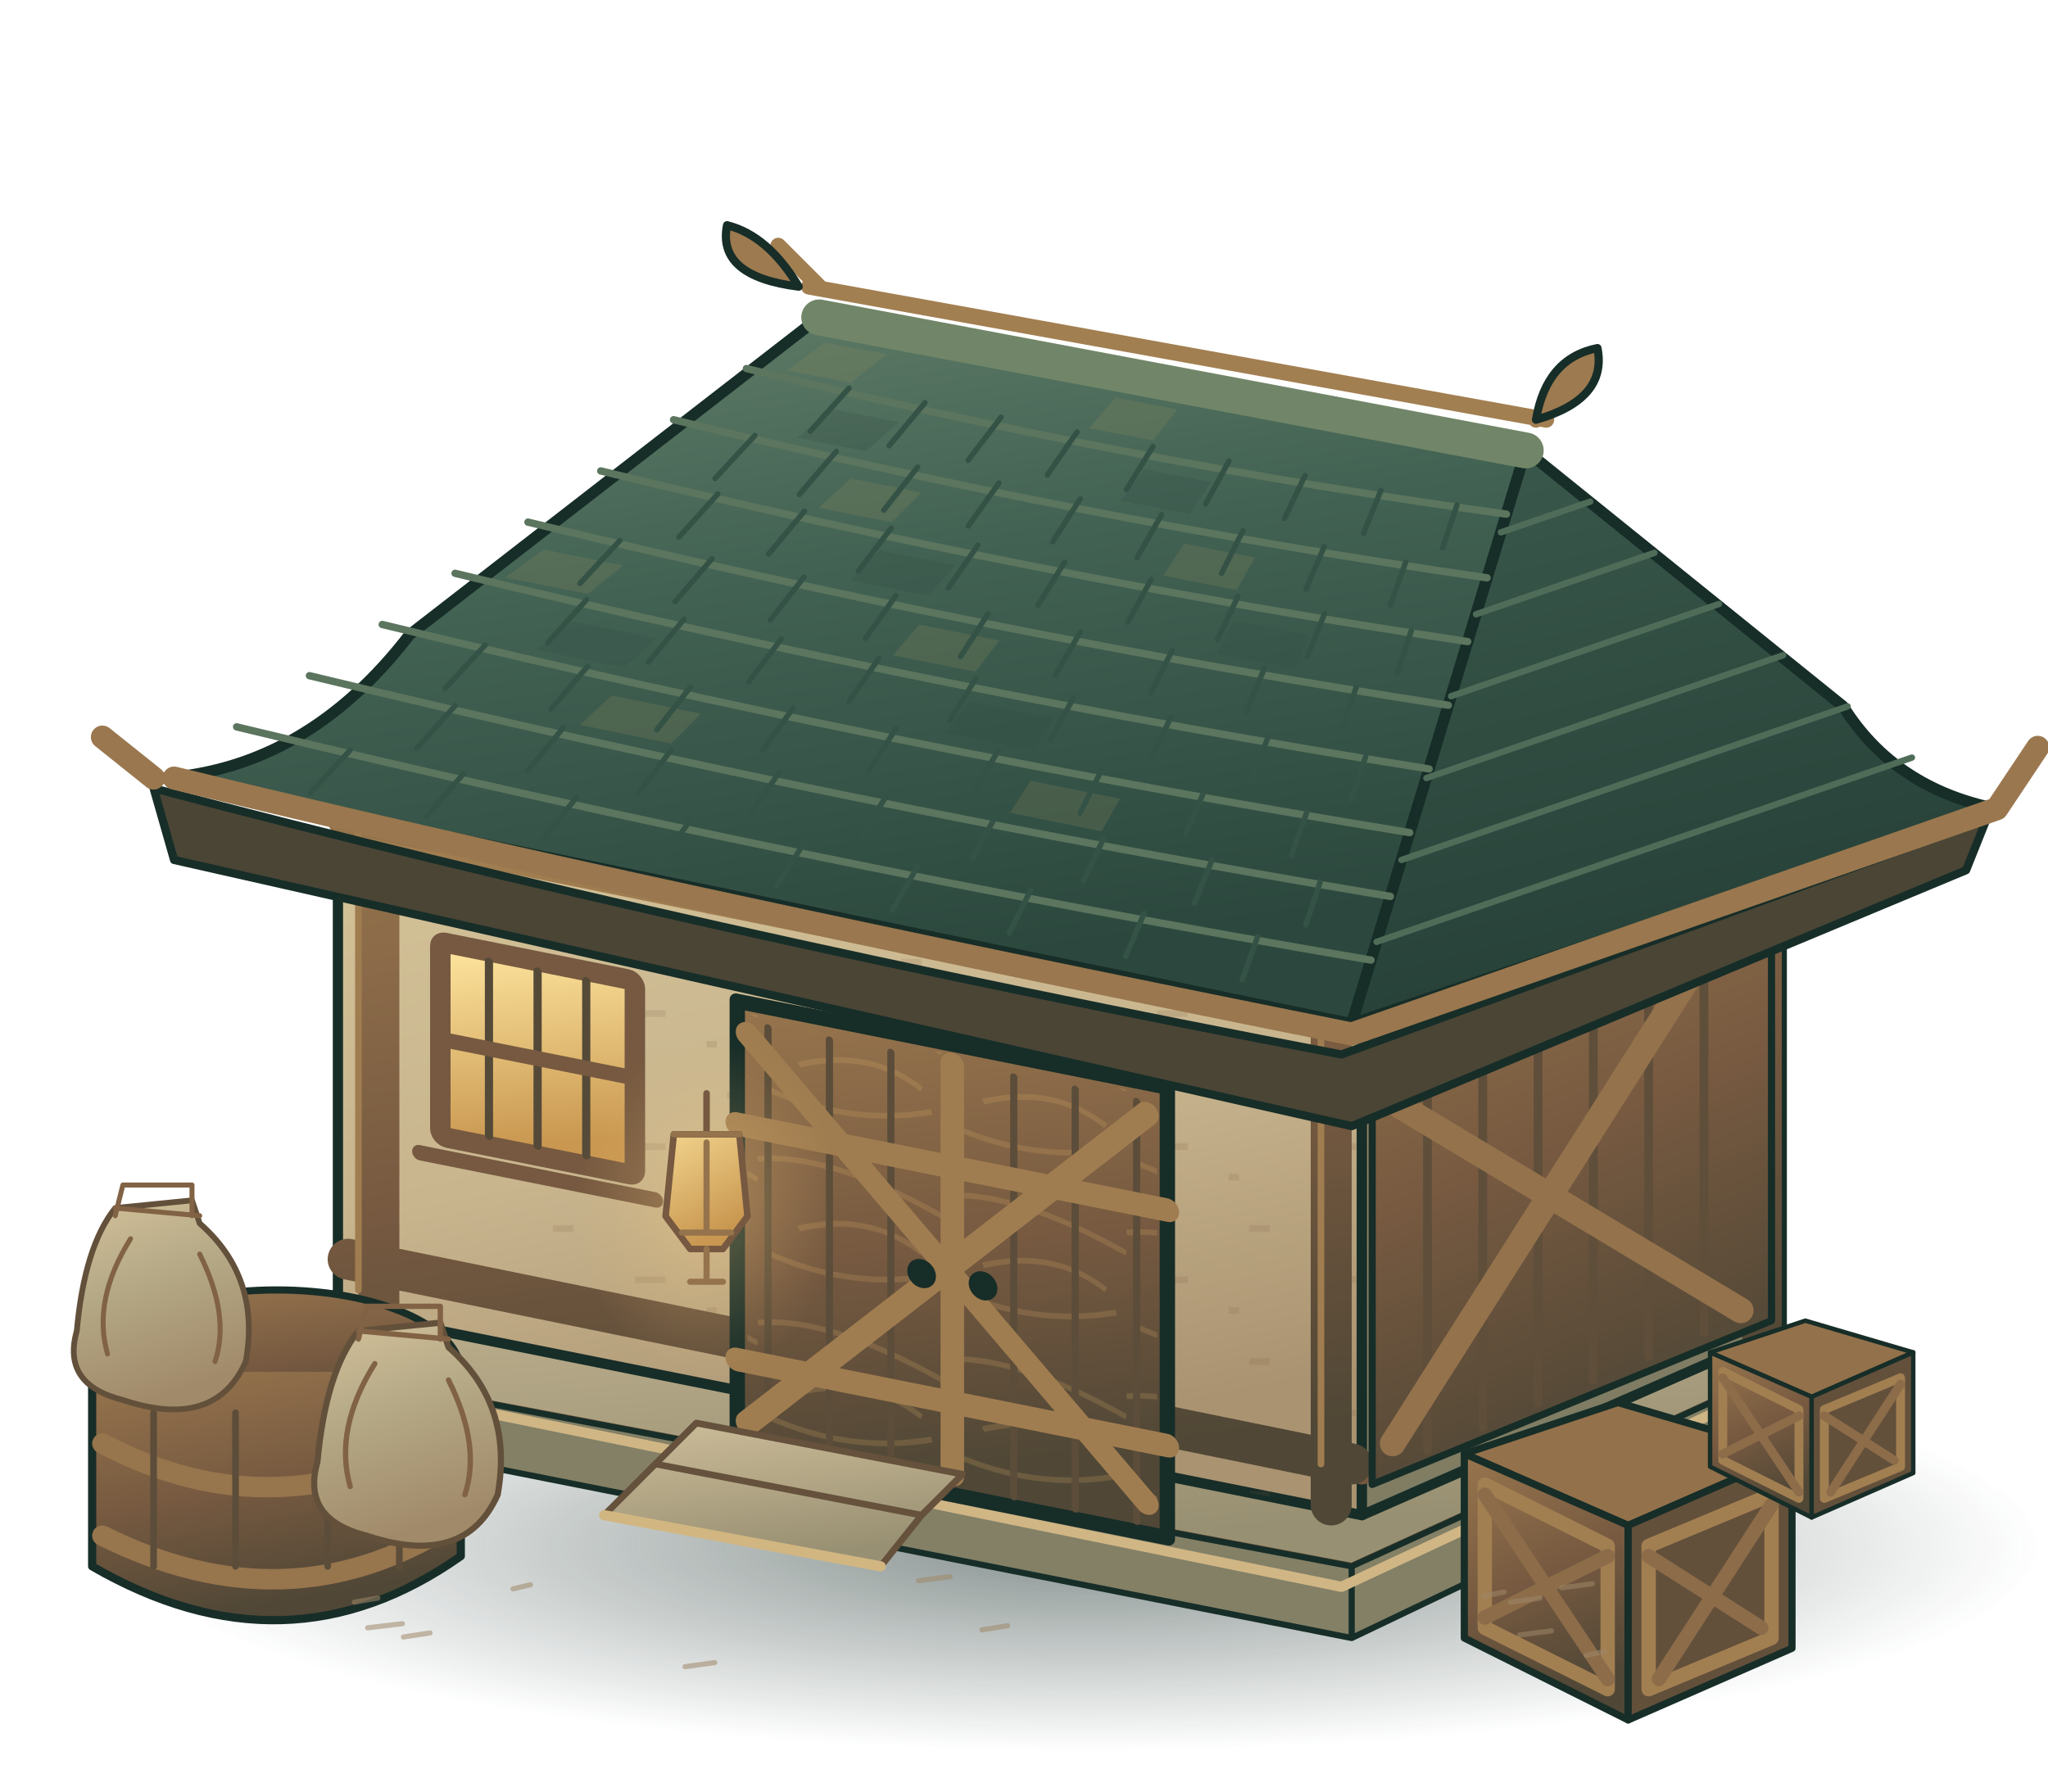
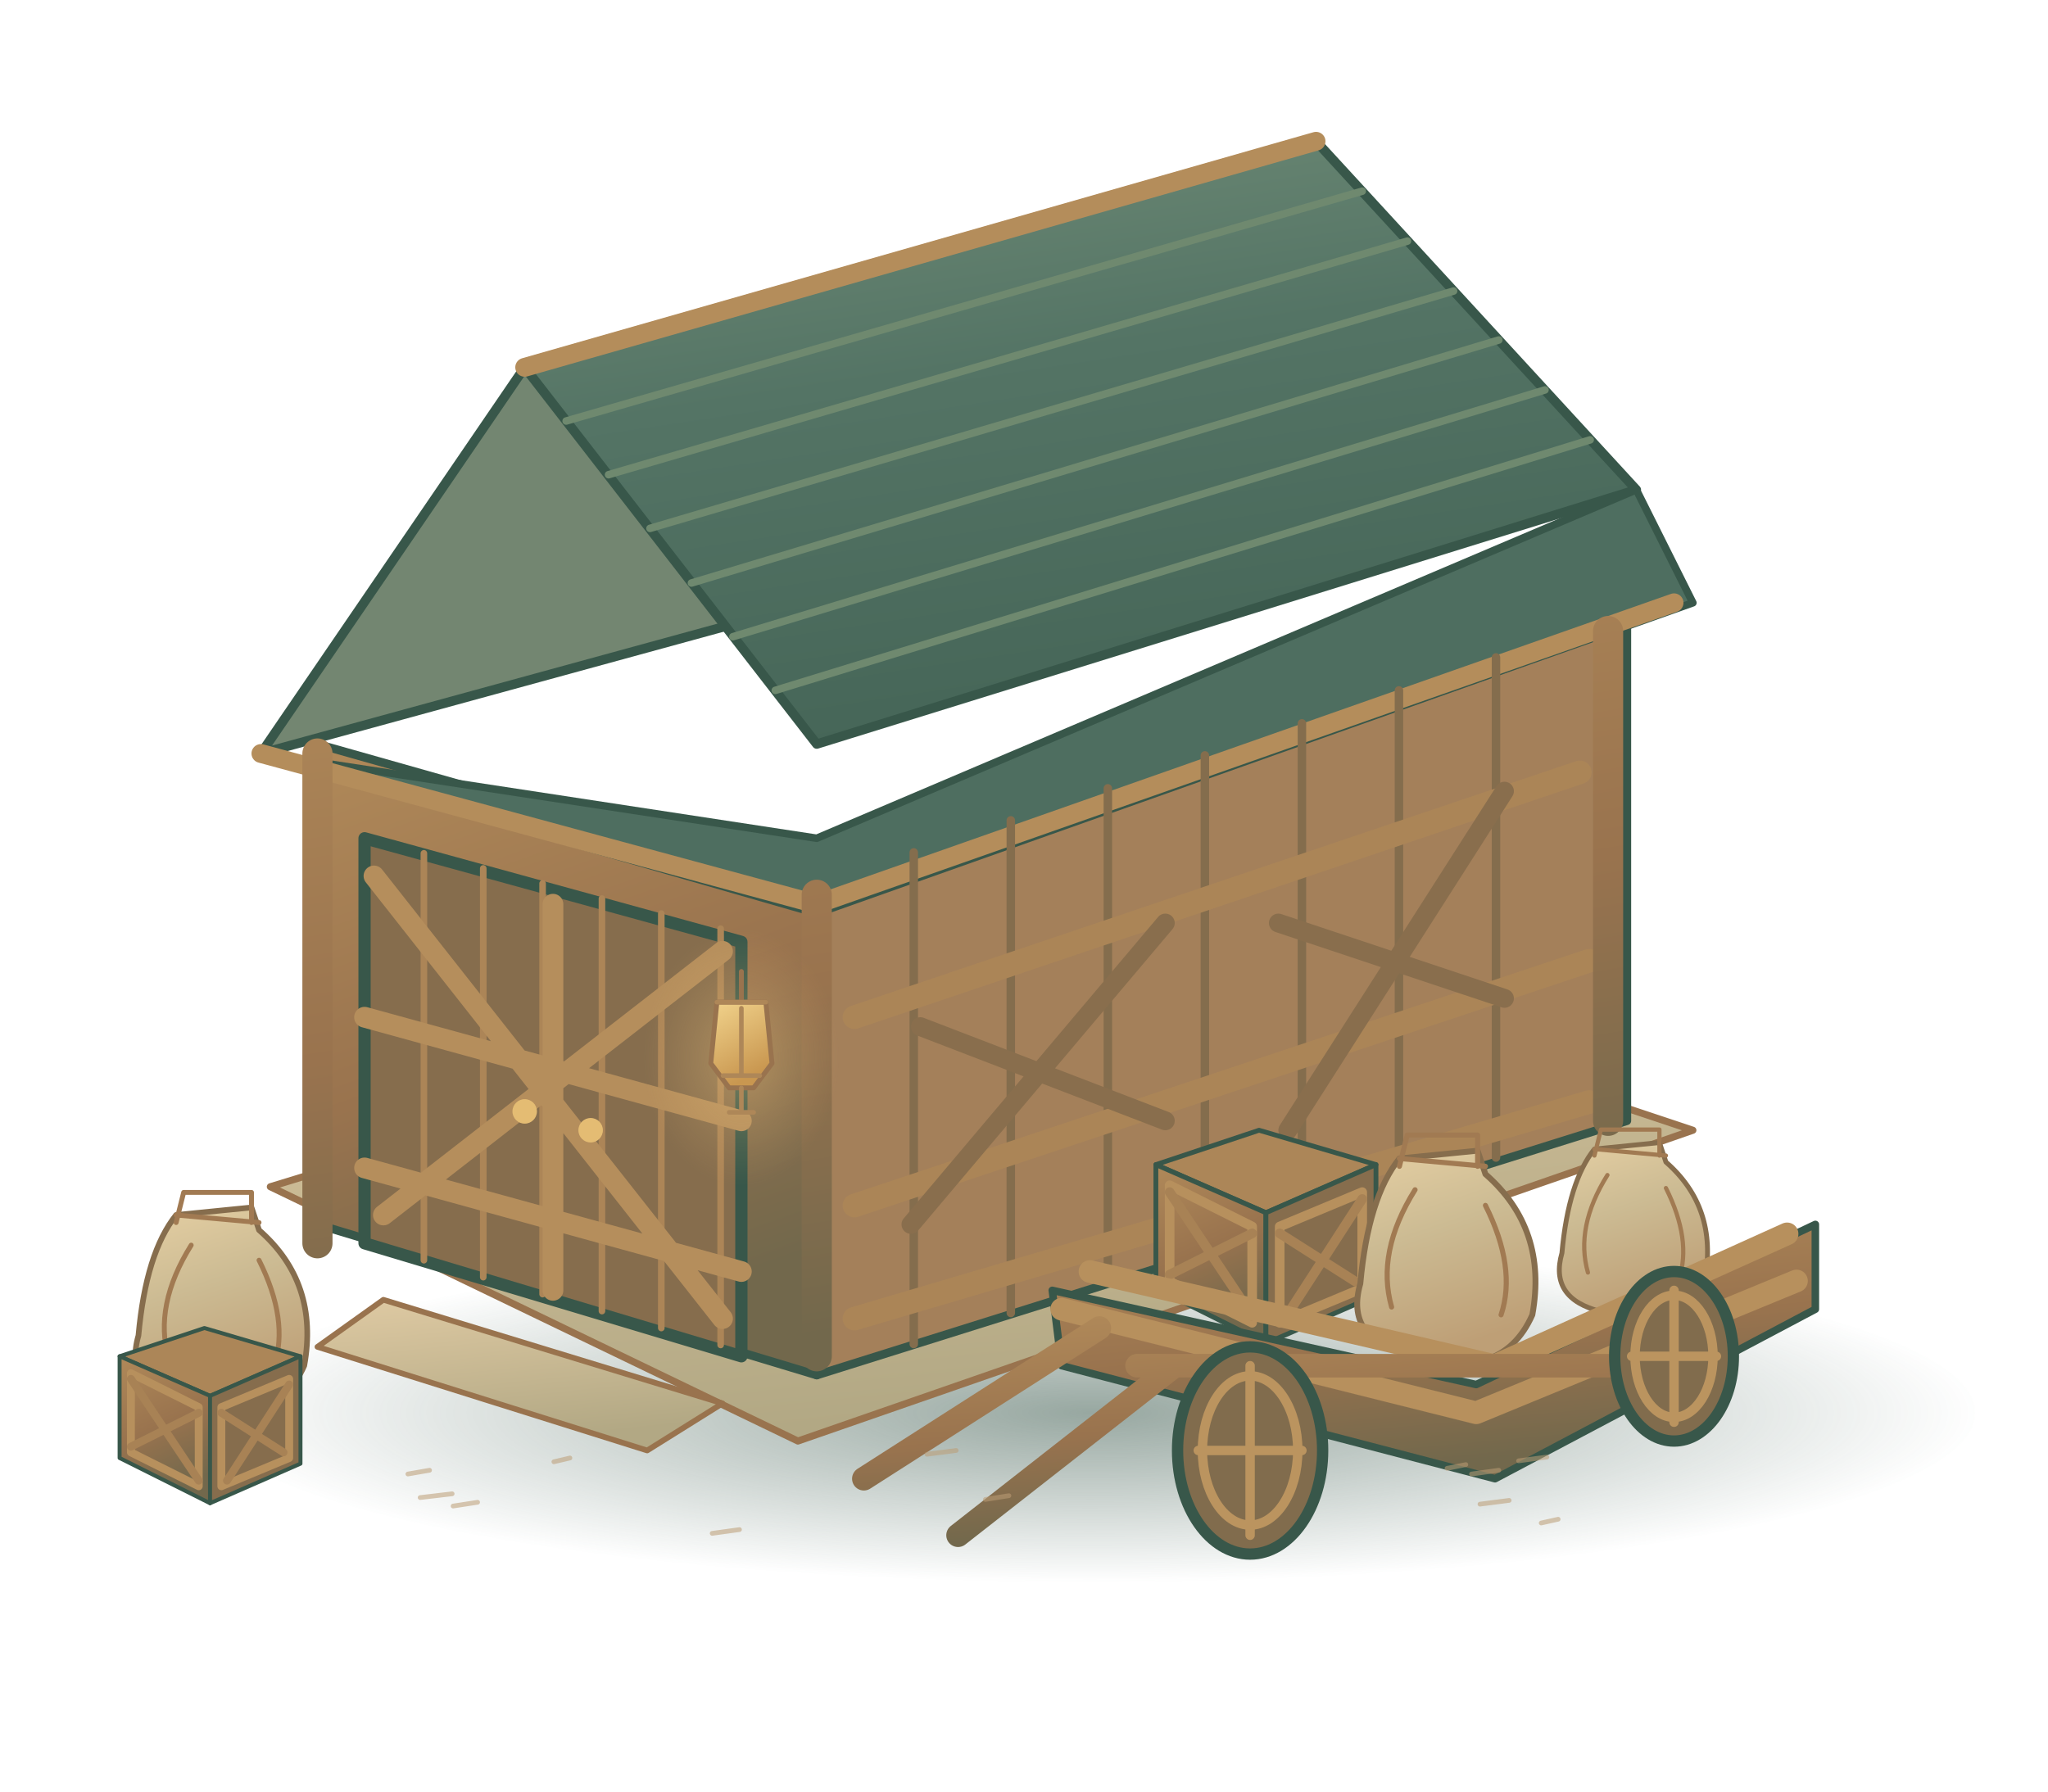
<svg xmlns="http://www.w3.org/2000/svg" width="400" height="350" viewBox="0 0 200 175">
  <defs>
    <linearGradient id="inventory-roof" x1="0" y1="0" x2=".28" y2="1">
-       <stop offset="0%" stop-color="#64806a" />
-       <stop offset="45%" stop-color="#426253" />
-       <stop offset="100%" stop-color="#2c483e" />
+       <stop offset="0%" stop-color="#708c77" />
+       <stop offset="45%" stop-color="#547465" />
+       <stop offset="100%" stop-color="#466658" />
    </linearGradient>
    <linearGradient id="inventory-roof_side" x1="0" y1="0" x2=".28" y2="1">
-       <stop offset="0%" stop-color="#3b594c" />
-       <stop offset="100%" stop-color="#264037" />
+       <stop offset="0%" stop-color="#4f6f60" />
+       <stop offset="100%" stop-color="#426153" />
    </linearGradient>
    <linearGradient id="inventory-wall" x1="0" y1="0" x2=".28" y2="1">
-       <stop offset="0%" stop-color="#d5c399" />
-       <stop offset="55%" stop-color="#c8b58e" />
-       <stop offset="100%" stop-color="#aa9371" />
+       <stop offset="0%" stop-color="#e7d0a2" />
+       <stop offset="55%" stop-color="#dfc69a" />
+       <stop offset="100%" stop-color="#c5a77e" />
    </linearGradient>
    <linearGradient id="inventory-wall_side" x1="0" y1="0" x2=".28" y2="1">
-       <stop offset="0%" stop-color="#a68e6d" />
-       <stop offset="100%" stop-color="#7c7b62" />
+       <stop offset="0%" stop-color="#c2a37a" />
+       <stop offset="100%" stop-color="#979678" />
    </linearGradient>
    <linearGradient id="inventory-wood" x1="0" y1="0" x2=".28" y2="1">
-       <stop offset="0%" stop-color="#97754d" />
-       <stop offset="55%" stop-color="#765940" />
-       <stop offset="100%" stop-color="#504736" />
+       <stop offset="0%" stop-color="#b08959" />
+       <stop offset="55%" stop-color="#99734e" />
+       <stop offset="100%" stop-color="#72684c" />
    </linearGradient>
    <linearGradient id="inventory-canvas" x1="0" y1="0" x2=".28" y2="1">
-       <stop offset="0%" stop-color="#d3c19a" />
-       <stop offset="45%" stop-color="#b5a986" />
-       <stop offset="100%" stop-color="#a18a69" />
+       <stop offset="0%" stop-color="#e5cfa3" />
+       <stop offset="45%" stop-color="#ccbb93" />
+       <stop offset="100%" stop-color="#be9f76" />
    </linearGradient>
    <linearGradient id="inventory-canvas_side" x1="0" y1="0" x2=".28" y2="1">
-       <stop offset="0%" stop-color="#a29e7d" />
-       <stop offset="100%" stop-color="#686c57" />
+       <stop offset="0%" stop-color="#b8af8b" />
+       <stop offset="100%" stop-color="#858a6f" />
    </linearGradient>
    <linearGradient id="inventory-earth" x1="0" y1="0" x2=".28" y2="1">
-       <stop offset="0%" stop-color="#8c9073" />
-       <stop offset="100%" stop-color="#5b4d39" />
+       <stop offset="0%" stop-color="#a0a182" />
+       <stop offset="100%" stop-color="#7e6b4d" />
    </linearGradient>
    <linearGradient id="inventory-stone" x1="0" y1="0" x2=".28" y2="1">
-       <stop offset="0%" stop-color="#cdbd9a" />
-       <stop offset="100%" stop-color="#989072" />
+       <stop offset="0%" stop-color="#dfcaa3" />
+       <stop offset="100%" stop-color="#b2a884" />
    </linearGradient>
    <linearGradient id="inventory-cloth" x1="0" y1="0" x2=".28" y2="1">
-       <stop offset="0%" stop-color="#e8bf75" />
-       <stop offset="100%" stop-color="#c1995d" />
+       <stop offset="0%" stop-color="#e8c37c" />
+       <stop offset="100%" stop-color="#cca567" />
    </linearGradient>
    <linearGradient id="inventory-red" x1="0" y1="0" x2=".28" y2="1">
      <stop offset="0%" stop-color="#aa6551" />
      <stop offset="100%" stop-color="#683e32" />
    </linearGradient>
    <linearGradient id="inventory-light" x1="0" y1="0" x2=".28" y2="1">
      <stop offset="0%" stop-color="#ffe7a0" />
      <stop offset="100%" stop-color="#c99750" />
    </linearGradient>
    <radialGradient id="inventory-glow">
      <stop stop-color="#ffd68a" stop-opacity=".34" />
      <stop offset="1" stop-color="#e2b570" stop-opacity="0" />
    </radialGradient>
    <radialGradient id="inventory-shadow">
-       <stop stop-color="#172d28" stop-opacity=".52" />
-       <stop offset=".58" stop-color="#172d28" stop-opacity=".22" />
-       <stop offset="1" stop-color="#172d28" stop-opacity="0" />
+       <stop stop-color="#38574a" stop-opacity=".52" />
+       <stop offset=".58" stop-color="#38574a" stop-opacity=".22" />
+       <stop offset="1" stop-color="#38574a" stop-opacity="0" />
    </radialGradient>
    <pattern id="inventory-grain" width="18" height="16" patternUnits="userSpaceOnUse">
-       <path d="M1 2Q9 4 17 1M0 9Q7 7 18 11M4 15Q11 12 16 15" fill="none" stroke="#e5b76b" stroke-width=".55" opacity=".19" />
+       <path d="M1 2Q9 4 17 1M0 9Q7 7 18 11M4 15Q11 12 16 15" fill="none" stroke="#e4bc73" stroke-width=".55" opacity=".19" />
    </pattern>
    <pattern id="inventory-plaster" width="17" height="13" patternUnits="userSpaceOnUse">
-       <path d="M3 3h2M11 8h3M1 11h1" stroke="#765940" opacity=".16" stroke-width=".65" />
+       <path d="M3 3h2M11 8h3M1 11h1" stroke="#99734e" opacity=".16" stroke-width=".65" />
    </pattern>
  </defs>
-   <g stroke-linejoin="round" stroke-linecap="round">
-     <ellipse cx="106" cy="151" rx="93" ry="20" fill="url(#inventory-shadow)" />
-     <path d="M26 133L132 153L178 132L72 114Z" fill="url(#inventory-stone)" stroke="#65513c" stroke-width="0.7" stroke-linejoin="round" stroke-linecap="round" />
-     <path d="M26 133V139L132 160V153ZM132 153L178 132V138L132 160Z" fill="#838066" stroke="#172d28" stroke-width="0.6" stroke-linejoin="round" stroke-linecap="round" />
-     <path d="M28 134L131 155L176 134" fill="none" stroke="#d0b685" stroke-width="1" stroke-linejoin="round" stroke-linecap="round" />
-     <path d="M33 77L133 97V148L33 128Z" fill="url(#inventory-wall)" stroke="#172d28" stroke-width="1" stroke-linejoin="round" stroke-linecap="round" />
-     <path d="M33 77L133 97V148L33 128Z" fill="url(#inventory-plaster)" stroke="none" stroke-width="1" stroke-linejoin="round" stroke-linecap="round" />
-     <path d="M133 97L174 79V130L133 148Z" fill="url(#inventory-wall_side)" stroke="#172d28" stroke-width="1" stroke-linejoin="round" stroke-linecap="round" />
-     <path d="M133 103L174 86M133 144L173 128" fill="none" stroke="#765940" stroke-width="2" stroke-linejoin="round" stroke-linecap="round" />
-     <path d="M34 80L132 99M34 123L132 143M37 79V129M130 98V147M172 81V130" fill="none" stroke="url(#inventory-wood)" stroke-width="4" stroke-linejoin="round" stroke-linecap="round" />
-     <path d="M35 81V126M129 100V143M35 82L129 101" fill="none" stroke="#a07d50" stroke-width="0.65" stroke-linejoin="round" stroke-linecap="round" />
-     <g transform="translate(38,81) skewY(11.31)">
-       <g transform="translate(5,10)">
-         <rect width="19" height="19" rx=".6" fill="url(#inventory-light)" stroke="#765940" stroke-width="2" />
-         <path d="M4.75 1V18" fill="none" stroke="#554a38" stroke-width="0.8" stroke-linejoin="round" stroke-linecap="round" />
-         <path d="M9.5 1V18" fill="none" stroke="#554a38" stroke-width="0.8" stroke-linejoin="round" stroke-linecap="round" />
-         <path d="M14.25 1V18" fill="none" stroke="#554a38" stroke-width="0.8" stroke-linejoin="round" stroke-linecap="round" />
-         <path d="M1 9.5H18M-2 21H21" fill="none" stroke="#765940" stroke-width="1.5" stroke-linejoin="round" stroke-linecap="round" />
-       </g>
-       <rect x="34" y="10" width="42" height="44" fill="url(#inventory-wood)" stroke="#172d28" stroke-width="1.5" />
-       <rect x="35" y="11" width="40" height="42" fill="url(#inventory-grain)" />
-       <path d="M37 12V53" fill="none" stroke="#5b4d39" stroke-width="0.7" stroke-linejoin="round" stroke-linecap="round" />
-       <path d="M43 12V53" fill="none" stroke="#5b4d39" stroke-width="0.7" stroke-linejoin="round" stroke-linecap="round" />
-       <path d="M49 12V53" fill="none" stroke="#5b4d39" stroke-width="0.7" stroke-linejoin="round" stroke-linecap="round" />
-       <path d="M55 12V53" fill="none" stroke="#5b4d39" stroke-width="0.7" stroke-linejoin="round" stroke-linecap="round" />
-       <path d="M61 12V53" fill="none" stroke="#5b4d39" stroke-width="0.7" stroke-linejoin="round" stroke-linecap="round" />
-       <path d="M67 12V53" fill="none" stroke="#5b4d39" stroke-width="0.7" stroke-linejoin="round" stroke-linecap="round" />
-       <path d="M73 12V53" fill="none" stroke="#5b4d39" stroke-width="0.7" stroke-linejoin="round" stroke-linecap="round" />
-       <path d="M35 13L74 51M74 13L35 51M55 12V52M34 22H76M34 45H76" fill="none" stroke="#a07d50" stroke-width="2.3" stroke-linejoin="round" stroke-linecap="round" />
-       <circle cx="52" cy="33" r="1.4" fill="#172d28" />
-       <circle cx="58" cy="33" r="1.4" fill="#172d28" />
+   <g transform="translate(8,0) scale(.92)" stroke-linejoin="round" stroke-linecap="round">
+     <ellipse cx="107" cy="150" rx="94" ry="18" fill="url(#inventory-shadow)" />
+     <path d="M20 126L76 153L171 120L108 99Z" fill="url(#inventory-stone)" stroke="#99734e" stroke-width="0.75" stroke-linejoin="round" stroke-linecap="round" />
+     <path d="M25 79L78 94V146L25 130Z" fill="url(#inventory-wood)" stroke="#38574a" stroke-width="0.9" stroke-linejoin="round" stroke-linecap="round" />
+     <path d="M78 94L164 65V119L78 146Z" fill="#a4805a" stroke="#38574a" stroke-width="0.9" stroke-linejoin="round" stroke-linecap="round" />
+     <path d="M19 80L47 39L131 15L103 57Z" fill="#738671" stroke="#38574a" stroke-width="1" stroke-linejoin="round" stroke-linecap="round" />
+     <path d="M47 39L78 79L165 52L131 15Z" fill="url(#inventory-roof)" stroke="#38574a" stroke-width="1" stroke-linejoin="round" stroke-linecap="round" />
+     <path d="M19 80L78 97L171 64L165 52L78 89Z" fill="#4e6e60" stroke="#38574a" stroke-width="0.8" stroke-linejoin="round" stroke-linecap="round" />
+     <path d="M47 39L131 15M19 80L78 96L169 64" fill="none" stroke="#b48d5b" stroke-width="2" stroke-linejoin="round" stroke-linecap="round" />
+     <path d="M51.4 44.7L135.9 20.3" fill="none" stroke="#6f896f" stroke-width="0.8" stroke-linejoin="round" stroke-linecap="round" />
+     <path d="M55.9 50.4L140.7 25.6" fill="none" stroke="#6f896f" stroke-width="0.8" stroke-linejoin="round" stroke-linecap="round" />
+     <path d="M60.3 56.1L145.6 30.9" fill="none" stroke="#6f896f" stroke-width="0.8" stroke-linejoin="round" stroke-linecap="round" />
+     <path d="M64.7 61.9L150.4 36.1" fill="none" stroke="#6f896f" stroke-width="0.8" stroke-linejoin="round" stroke-linecap="round" />
+     <path d="M69.1 67.6L155.3 41.4" fill="none" stroke="#6f896f" stroke-width="0.8" stroke-linejoin="round" stroke-linecap="round" />
+     <path d="M73.6 73.3L160.1 46.7" fill="none" stroke="#6f896f" stroke-width="0.8" stroke-linejoin="round" stroke-linecap="round" />
+     <path d="M88.3 90.5V142.7" fill="none" stroke="#846d4d" stroke-width="0.9" stroke-linejoin="round" stroke-linecap="round" />
+     <path d="M98.6 87.1V139.4" fill="none" stroke="#846d4d" stroke-width="0.9" stroke-linejoin="round" stroke-linecap="round" />
+     <path d="M108.9 83.7V136.1" fill="none" stroke="#846d4d" stroke-width="0.9" stroke-linejoin="round" stroke-linecap="round" />
+     <path d="M119.2 80.2V132.8" fill="none" stroke="#846d4d" stroke-width="0.9" stroke-linejoin="round" stroke-linecap="round" />
+     <path d="M129.5 76.8V129.5" fill="none" stroke="#846d4d" stroke-width="0.9" stroke-linejoin="round" stroke-linecap="round" />
+     <path d="M139.8 73.3V126.2" fill="none" stroke="#846d4d" stroke-width="0.9" stroke-linejoin="round" stroke-linecap="round" />
+     <path d="M150.1 69.8V122.9" fill="none" stroke="#846d4d" stroke-width="0.9" stroke-linejoin="round" stroke-linecap="round" />
+     <path d="M82 108L159 82M82 128L160 102M82 140L160 117" fill="none" stroke="#ab8557" stroke-width="2.5" stroke-linejoin="round" stroke-linecap="round" />
+     <path d="M89 109L115 119M115 98L88 130M127 98L151 106M151 84L128 120" fill="none" stroke="#896e4d" stroke-width="2" stroke-linejoin="round" stroke-linecap="round" />
+     <path d="M30 89L70 100V144L30 132Z" fill="#866d4d" stroke="#38574a" stroke-width="1.3" stroke-linejoin="round" stroke-linecap="round" />
+     <path d="M36.3 90.6V133.8" fill="none" stroke="#ac8557" stroke-width="0.7" stroke-linejoin="round" stroke-linecap="round" />
+     <path d="M42.6 92.2V135.6" fill="none" stroke="#ac8557" stroke-width="0.7" stroke-linejoin="round" stroke-linecap="round" />
+     <path d="M48.9 93.8V137.4" fill="none" stroke="#ac8557" stroke-width="0.7" stroke-linejoin="round" stroke-linecap="round" />
+     <path d="M55.2 95.4V139.2" fill="none" stroke="#ac8557" stroke-width="0.7" stroke-linejoin="round" stroke-linecap="round" />
+     <path d="M61.5 97.0V141.0" fill="none" stroke="#ac8557" stroke-width="0.7" stroke-linejoin="round" stroke-linecap="round" />
+     <path d="M67.8 98.6V142.8" fill="none" stroke="#ac8557" stroke-width="0.7" stroke-linejoin="round" stroke-linecap="round" />
+     <path d="M31 93L68 140M68 101L32 129M50 96V137M30 108L70 119M30 124L70 135" fill="none" stroke="#b58e5c" stroke-width="2.2" stroke-linejoin="round" stroke-linecap="round" />
+     <circle cx="47" cy="118" r="1.3" fill="#e4bc73" />
+     <circle cx="54" cy="120" r="1.3" fill="#e4bc73" />
+     <path d="M25 80V132M78 95V144M162 67V119" fill="none" stroke="url(#inventory-wood)" stroke-width="3.2" stroke-linejoin="round" stroke-linecap="round" />
+     <path d="M32 138L68 149L60 154L25 143Z" fill="url(#inventory-stone)" stroke="#99734e" stroke-width="0.6" stroke-linejoin="round" stroke-linecap="round" />
+     <g transform="translate(114,120) scale(0.73)">
+       <path d="M0 5L15 0L32 5L16 12Z" fill="#ac8658" stroke="#38574a" stroke-width="0.7" stroke-linejoin="round" stroke-linecap="round" />
+       <path d="M0 5L16 12V31L0 23Z" fill="url(#inventory-wood)" stroke="#38574a" stroke-width="0.7" stroke-linejoin="round" stroke-linecap="round" />
+       <path d="M16 12L32 5V24L16 31Z" fill="#866d4d" stroke="#38574a" stroke-width="0.7" stroke-linejoin="round" stroke-linecap="round" />
+       <path d="M2 8L14 14V28L2 22ZM18 14L30 9V23L18 28Z" fill="none" stroke="#b7905d" stroke-width="1.4" stroke-linejoin="round" stroke-linecap="round" />
+       <path d="M2 9L14 27M14 15L2 21M18 15L29 22M30 10L19 27" fill="none" stroke="#a88255" stroke-width="1.4" stroke-linejoin="round" stroke-linecap="round" />
    </g>
-     <path d="M68 139L94 144L90 148L64 143ZM64 143L90 148L86 153L59 148Z" fill="url(#inventory-stone)" stroke="#65513c" stroke-width="0.65" stroke-linejoin="round" stroke-linecap="round" />
-     <path d="M59 148L86 153" fill="none" stroke="#d2b681" stroke-width="1" stroke-linejoin="round" stroke-linecap="round" />
-     <path d="M134 101L173 84V129L134 145Z" fill="url(#inventory-wood)" stroke="#172d28" stroke-width="0.7" stroke-linejoin="round" stroke-linecap="round" />
-     <path d="M139.4 98.7V141.7" fill="none" stroke="#5e4e3a" stroke-width="0.85" stroke-linejoin="round" stroke-linecap="round" />
-     <path d="M144.8 96.4V139.4" fill="none" stroke="#5e4e3a" stroke-width="0.85" stroke-linejoin="round" stroke-linecap="round" />
-     <path d="M150.2 94.1V137.1" fill="none" stroke="#5e4e3a" stroke-width="0.85" stroke-linejoin="round" stroke-linecap="round" />
-     <path d="M155.6 91.8V134.8" fill="none" stroke="#5e4e3a" stroke-width="0.85" stroke-linejoin="round" stroke-linecap="round" />
-     <path d="M161.0 89.5V132.5" fill="none" stroke="#5e4e3a" stroke-width="0.85" stroke-linejoin="round" stroke-linecap="round" />
-     <path d="M166.4 87.2V130.2" fill="none" stroke="#5e4e3a" stroke-width="0.85" stroke-linejoin="round" stroke-linecap="round" />
-     <path d="M135 107L170 128M169 89L136 141" fill="none" stroke="#94724c" stroke-width="2.5" stroke-linejoin="round" stroke-linecap="round" />
-     <g transform="translate(0,0) scale(1)">
-       <path d="M15 77Q68 91 131 103L194 80L192 85L132 110L17 84Z" fill="#4a4535" stroke="#172d28" stroke-width="0.8" stroke-linejoin="round" stroke-linecap="round" />
-       <path d="M16 76Q30 75 40 62L80 31L149 44L132 100Z" fill="url(#inventory-roof)" stroke="#172d28" stroke-width="1.1" stroke-linejoin="round" stroke-linecap="round" />
-       <path d="M149 44L180 69Q185 77 195 79L132 100Z" fill="url(#inventory-roof_side)" stroke="#172d28" stroke-width="1.1" stroke-linejoin="round" stroke-linecap="round" />
-       <path d="M80.56 33.46L86.59 34.60L83.12 37.38L76.85 36.19Z" fill="#8b885e" stroke="none" stroke-width="1" stroke-linejoin="round" stroke-linecap="round" opacity=".23" />
-       <path d="M108.93 38.84L114.96 39.98L112.62 43.03L106.35 41.83Z" fill="#8b885e" stroke="none" stroke-width="1" stroke-linejoin="round" stroke-linecap="round" opacity=".23" />
-       <path d="M81.30 39.98L87.77 41.23L84.58 44.08L77.87 42.77Z" fill="#2f4a40" stroke="none" stroke-width="1" stroke-linejoin="round" stroke-linecap="round" opacity=".23" />
-       <path d="M111.76 45.85L118.24 47.09L116.17 50.21L109.46 48.91Z" fill="#2f4a40" stroke="none" stroke-width="1" stroke-linejoin="round" stroke-linecap="round" opacity=".23" />
-       <path d="M83.08 46.74L90.00 48.10L87.09 51.01L79.93 49.61Z" fill="#8b885e" stroke="none" stroke-width="1" stroke-linejoin="round" stroke-linecap="round" opacity=".23" />
-       <path d="M115.63 53.10L122.55 54.45L120.77 57.64L113.61 56.23Z" fill="#8b885e" stroke="none" stroke-width="1" stroke-linejoin="round" stroke-linecap="round" opacity=".23" />
-       <path d="M85.91 53.76L93.27 55.21L90.65 58.19L83.05 56.68Z" fill="#2f4a40" stroke="none" stroke-width="1" stroke-linejoin="round" stroke-linecap="round" opacity=".23" />
-       <path d="M120.55 60.60L127.91 62.06L126.41 65.31L118.81 63.80Z" fill="#2f4a40" stroke="none" stroke-width="1" stroke-linejoin="round" stroke-linecap="round" opacity=".23" />
-       <path d="M53.06 53.68L60.86 55.23L57.39 58.02L49.34 56.41Z" fill="#8b885e" stroke="none" stroke-width="1" stroke-linejoin="round" stroke-linecap="round" opacity=".23" />
-       <path d="M89.78 61.01L97.59 62.57L95.24 65.62L87.20 64.01Z" fill="#8b885e" stroke="none" stroke-width="1" stroke-linejoin="round" stroke-linecap="round" opacity=".23" />
-       <path d="M55.88 60.69L64.13 62.35L60.94 65.20L52.45 63.48Z" fill="#2f4a40" stroke="none" stroke-width="1" stroke-linejoin="round" stroke-linecap="round" opacity=".23" />
-       <path d="M94.70 68.51L102.95 70.17L100.89 73.29L92.40 71.57Z" fill="#2f4a40" stroke="none" stroke-width="1" stroke-linejoin="round" stroke-linecap="round" opacity=".23" />
-       <path d="M59.76 67.94L68.45 69.71L65.54 72.63L56.61 70.80Z" fill="#8b885e" stroke="none" stroke-width="1" stroke-linejoin="round" stroke-linecap="round" opacity=".23" />
-       <path d="M100.66 76.26L109.36 78.02L107.57 81.21L98.64 79.38Z" fill="#8b885e" stroke="none" stroke-width="1" stroke-linejoin="round" stroke-linecap="round" opacity=".23" />
-       <path d="M72.89 36.00Q110.00 45.11 147.11 50.22" fill="none" stroke="#5b755e" stroke-width="0.72" stroke-linejoin="round" stroke-linecap="round" />
-       <path d="M82.91 37.92l-3.79 4.2" fill="none" stroke="#355246" stroke-width="0.53" stroke-linejoin="round" stroke-linecap="round" />
-       <path d="M90.33 39.34l-3.50 4.2" fill="none" stroke="#355246" stroke-width="0.53" stroke-linejoin="round" stroke-linecap="round" />
-       <path d="M97.75 40.76l-3.20 4.2" fill="none" stroke="#355246" stroke-width="0.53" stroke-linejoin="round" stroke-linecap="round" />
-       <path d="M105.18 42.19l-2.90 4.2" fill="none" stroke="#355246" stroke-width="0.53" stroke-linejoin="round" stroke-linecap="round" />
-       <path d="M112.60 43.61l-2.60 4.2" fill="none" stroke="#355246" stroke-width="0.53" stroke-linejoin="round" stroke-linecap="round" />
-       <path d="M120.02 45.03l-2.29 4.2" fill="none" stroke="#355246" stroke-width="0.53" stroke-linejoin="round" stroke-linecap="round" />
-       <path d="M127.44 46.45l-2.00 4.2" fill="none" stroke="#355246" stroke-width="0.53" stroke-linejoin="round" stroke-linecap="round" />
-       <path d="M134.86 47.88l-1.70 4.2" fill="none" stroke="#355246" stroke-width="0.53" stroke-linejoin="round" stroke-linecap="round" />
-       <path d="M142.29 49.30l-1.40 4.2" fill="none" stroke="#355246" stroke-width="0.53" stroke-linejoin="round" stroke-linecap="round" />
-       <path d="M65.78 41.00Q105.50 50.72 145.22 56.44" fill="none" stroke="#5b755e" stroke-width="0.72" stroke-linejoin="round" stroke-linecap="round" />
-       <path d="M73.72 42.54l-3.90 4.2" fill="none" stroke="#355246" stroke-width="0.53" stroke-linejoin="round" stroke-linecap="round" />
-       <path d="M81.67 44.09l-3.60 4.2" fill="none" stroke="#355246" stroke-width="0.53" stroke-linejoin="round" stroke-linecap="round" />
-       <path d="M89.61 45.63l-3.30 4.2" fill="none" stroke="#355246" stroke-width="0.53" stroke-linejoin="round" stroke-linecap="round" />
-       <path d="M97.56 47.18l-3.00 4.2" fill="none" stroke="#355246" stroke-width="0.53" stroke-linejoin="round" stroke-linecap="round" />
-       <path d="M105.50 48.72l-2.70 4.2" fill="none" stroke="#355246" stroke-width="0.53" stroke-linejoin="round" stroke-linecap="round" />
-       <path d="M113.44 50.27l-2.40 4.2" fill="none" stroke="#355246" stroke-width="0.53" stroke-linejoin="round" stroke-linecap="round" />
-       <path d="M121.39 51.81l-2.10 4.2" fill="none" stroke="#355246" stroke-width="0.53" stroke-linejoin="round" stroke-linecap="round" />
-       <path d="M129.33 53.36l-1.80 4.2" fill="none" stroke="#355246" stroke-width="0.53" stroke-linejoin="round" stroke-linecap="round" />
-       <path d="M137.28 54.90l-1.50 4.2" fill="none" stroke="#355246" stroke-width="0.53" stroke-linejoin="round" stroke-linecap="round" />
-       <path d="M58.67 46.00Q101.00 56.33 143.33 62.67" fill="none" stroke="#5b755e" stroke-width="0.72" stroke-linejoin="round" stroke-linecap="round" />
-       <path d="M70.10 48.25l-3.79 4.2" fill="none" stroke="#355246" stroke-width="0.53" stroke-linejoin="round" stroke-linecap="round" />
-       <path d="M78.56 49.92l-3.50 4.2" fill="none" stroke="#355246" stroke-width="0.53" stroke-linejoin="round" stroke-linecap="round" />
-       <path d="M87.03 51.58l-3.20 4.2" fill="none" stroke="#355246" stroke-width="0.53" stroke-linejoin="round" stroke-linecap="round" />
-       <path d="M95.50 53.25l-2.90 4.2" fill="none" stroke="#355246" stroke-width="0.53" stroke-linejoin="round" stroke-linecap="round" />
-       <path d="M103.96 54.92l-2.60 4.2" fill="none" stroke="#355246" stroke-width="0.53" stroke-linejoin="round" stroke-linecap="round" />
-       <path d="M112.43 56.58l-2.29 4.2" fill="none" stroke="#355246" stroke-width="0.53" stroke-linejoin="round" stroke-linecap="round" />
-       <path d="M120.90 58.25l-2.00 4.2" fill="none" stroke="#355246" stroke-width="0.53" stroke-linejoin="round" stroke-linecap="round" />
-       <path d="M129.36 59.92l-1.70 4.2" fill="none" stroke="#355246" stroke-width="0.53" stroke-linejoin="round" stroke-linecap="round" />
-       <path d="M137.83 61.58l-1.40 4.2" fill="none" stroke="#355246" stroke-width="0.53" stroke-linejoin="round" stroke-linecap="round" />
-       <path d="M51.56 51.00Q96.50 61.94 141.44 68.89" fill="none" stroke="#5b755e" stroke-width="0.72" stroke-linejoin="round" stroke-linecap="round" />
-       <path d="M60.54 52.79l-3.90 4.2" fill="none" stroke="#355246" stroke-width="0.53" stroke-linejoin="round" stroke-linecap="round" />
-       <path d="M69.53 54.58l-3.60 4.2" fill="none" stroke="#355246" stroke-width="0.53" stroke-linejoin="round" stroke-linecap="round" />
-       <path d="M78.52 56.37l-3.30 4.2" fill="none" stroke="#355246" stroke-width="0.53" stroke-linejoin="round" stroke-linecap="round" />
-       <path d="M87.51 58.16l-3.00 4.2" fill="none" stroke="#355246" stroke-width="0.53" stroke-linejoin="round" stroke-linecap="round" />
-       <path d="M96.50 59.94l-2.70 4.2" fill="none" stroke="#355246" stroke-width="0.53" stroke-linejoin="round" stroke-linecap="round" />
-       <path d="M105.49 61.73l-2.40 4.2" fill="none" stroke="#355246" stroke-width="0.53" stroke-linejoin="round" stroke-linecap="round" />
-       <path d="M114.48 63.52l-2.10 4.2" fill="none" stroke="#355246" stroke-width="0.53" stroke-linejoin="round" stroke-linecap="round" />
-       <path d="M123.47 65.31l-1.80 4.2" fill="none" stroke="#355246" stroke-width="0.53" stroke-linejoin="round" stroke-linecap="round" />
-       <path d="M132.46 67.10l-1.50 4.2" fill="none" stroke="#355246" stroke-width="0.53" stroke-linejoin="round" stroke-linecap="round" />
-       <path d="M44.44 56.00Q92.00 67.56 139.56 75.11" fill="none" stroke="#5b755e" stroke-width="0.72" stroke-linejoin="round" stroke-linecap="round" />
-       <path d="M57.28 58.58l-3.79 4.2" fill="none" stroke="#355246" stroke-width="0.53" stroke-linejoin="round" stroke-linecap="round" />
-       <path d="M66.80 60.49l-3.50 4.2" fill="none" stroke="#355246" stroke-width="0.53" stroke-linejoin="round" stroke-linecap="round" />
-       <path d="M76.31 62.40l-3.20 4.2" fill="none" stroke="#355246" stroke-width="0.53" stroke-linejoin="round" stroke-linecap="round" />
-       <path d="M85.82 64.31l-2.90 4.2" fill="none" stroke="#355246" stroke-width="0.53" stroke-linejoin="round" stroke-linecap="round" />
-       <path d="M95.33 66.22l-2.60 4.2" fill="none" stroke="#355246" stroke-width="0.53" stroke-linejoin="round" stroke-linecap="round" />
-       <path d="M104.84 68.14l-2.29 4.2" fill="none" stroke="#355246" stroke-width="0.53" stroke-linejoin="round" stroke-linecap="round" />
-       <path d="M114.35 70.05l-2.00 4.2" fill="none" stroke="#355246" stroke-width="0.53" stroke-linejoin="round" stroke-linecap="round" />
-       <path d="M123.86 71.96l-1.70 4.2" fill="none" stroke="#355246" stroke-width="0.53" stroke-linejoin="round" stroke-linecap="round" />
-       <path d="M133.37 73.87l-1.40 4.2" fill="none" stroke="#355246" stroke-width="0.53" stroke-linejoin="round" stroke-linecap="round" />
-       <path d="M37.33 61.00Q87.50 73.17 137.67 81.33" fill="none" stroke="#5b755e" stroke-width="0.72" stroke-linejoin="round" stroke-linecap="round" />
-       <path d="M47.37 63.03l-3.90 4.2" fill="none" stroke="#355246" stroke-width="0.53" stroke-linejoin="round" stroke-linecap="round" />
-       <path d="M57.40 65.07l-3.60 4.2" fill="none" stroke="#355246" stroke-width="0.53" stroke-linejoin="round" stroke-linecap="round" />
-       <path d="M67.43 67.10l-3.30 4.2" fill="none" stroke="#355246" stroke-width="0.53" stroke-linejoin="round" stroke-linecap="round" />
-       <path d="M77.47 69.13l-3.00 4.2" fill="none" stroke="#355246" stroke-width="0.53" stroke-linejoin="round" stroke-linecap="round" />
-       <path d="M87.50 71.17l-2.70 4.2" fill="none" stroke="#355246" stroke-width="0.53" stroke-linejoin="round" stroke-linecap="round" />
-       <path d="M97.53 73.20l-2.40 4.2" fill="none" stroke="#355246" stroke-width="0.53" stroke-linejoin="round" stroke-linecap="round" />
-       <path d="M107.57 75.23l-2.10 4.2" fill="none" stroke="#355246" stroke-width="0.53" stroke-linejoin="round" stroke-linecap="round" />
-       <path d="M117.60 77.27l-1.80 4.2" fill="none" stroke="#355246" stroke-width="0.53" stroke-linejoin="round" stroke-linecap="round" />
-       <path d="M127.63 79.30l-1.50 4.2" fill="none" stroke="#355246" stroke-width="0.53" stroke-linejoin="round" stroke-linecap="round" />
-       <path d="M30.22 66.00Q83.00 78.78 135.78 87.56" fill="none" stroke="#5b755e" stroke-width="0.72" stroke-linejoin="round" stroke-linecap="round" />
-       <path d="M44.47 68.91l-3.79 4.2" fill="none" stroke="#355246" stroke-width="0.53" stroke-linejoin="round" stroke-linecap="round" />
-       <path d="M55.03 71.07l-3.50 4.2" fill="none" stroke="#355246" stroke-width="0.53" stroke-linejoin="round" stroke-linecap="round" />
-       <path d="M65.58 73.22l-3.20 4.2" fill="none" stroke="#355246" stroke-width="0.53" stroke-linejoin="round" stroke-linecap="round" />
-       <path d="M76.14 75.38l-2.90 4.2" fill="none" stroke="#355246" stroke-width="0.53" stroke-linejoin="round" stroke-linecap="round" />
-       <path d="M86.69 77.53l-2.60 4.2" fill="none" stroke="#355246" stroke-width="0.53" stroke-linejoin="round" stroke-linecap="round" />
-       <path d="M97.25 79.69l-2.29 4.2" fill="none" stroke="#355246" stroke-width="0.53" stroke-linejoin="round" stroke-linecap="round" />
-       <path d="M107.81 81.84l-2.00 4.2" fill="none" stroke="#355246" stroke-width="0.53" stroke-linejoin="round" stroke-linecap="round" />
-       <path d="M118.36 84.00l-1.70 4.2" fill="none" stroke="#355246" stroke-width="0.53" stroke-linejoin="round" stroke-linecap="round" />
-       <path d="M128.92 86.15l-1.40 4.2" fill="none" stroke="#355246" stroke-width="0.53" stroke-linejoin="round" stroke-linecap="round" />
-       <path d="M23.11 71.00Q78.50 84.39 133.89 93.78" fill="none" stroke="#5b755e" stroke-width="0.72" stroke-linejoin="round" stroke-linecap="round" />
-       <path d="M34.19 73.28l-3.90 4.2" fill="none" stroke="#355246" stroke-width="0.53" stroke-linejoin="round" stroke-linecap="round" />
-       <path d="M45.27 75.56l-3.60 4.2" fill="none" stroke="#355246" stroke-width="0.53" stroke-linejoin="round" stroke-linecap="round" />
-       <path d="M56.34 77.83l-3.30 4.2" fill="none" stroke="#355246" stroke-width="0.53" stroke-linejoin="round" stroke-linecap="round" />
-       <path d="M67.42 80.11l-3.00 4.2" fill="none" stroke="#355246" stroke-width="0.53" stroke-linejoin="round" stroke-linecap="round" />
-       <path d="M78.50 82.39l-2.70 4.2" fill="none" stroke="#355246" stroke-width="0.53" stroke-linejoin="round" stroke-linecap="round" />
-       <path d="M89.58 84.67l-2.40 4.2" fill="none" stroke="#355246" stroke-width="0.53" stroke-linejoin="round" stroke-linecap="round" />
-       <path d="M100.66 86.94l-2.10 4.2" fill="none" stroke="#355246" stroke-width="0.53" stroke-linejoin="round" stroke-linecap="round" />
-       <path d="M111.73 89.22l-1.80 4.2" fill="none" stroke="#355246" stroke-width="0.53" stroke-linejoin="round" stroke-linecap="round" />
-       <path d="M122.81 91.50l-1.50 4.2" fill="none" stroke="#355246" stroke-width="0.53" stroke-linejoin="round" stroke-linecap="round" />
-       <path d="M155.29 49.00L146.57 52.00" fill="none" stroke="#4f6c59" stroke-width="0.62" stroke-linejoin="round" stroke-linecap="round" />
-       <path d="M161.57 54.00L144.14 60.00" fill="none" stroke="#4f6c59" stroke-width="0.62" stroke-linejoin="round" stroke-linecap="round" />
-       <path d="M167.86 59.00L141.71 68.00" fill="none" stroke="#4f6c59" stroke-width="0.62" stroke-linejoin="round" stroke-linecap="round" />
-       <path d="M174.14 64.00L139.29 76.00" fill="none" stroke="#4f6c59" stroke-width="0.62" stroke-linejoin="round" stroke-linecap="round" />
-       <path d="M180.43 69.00L136.86 84.00" fill="none" stroke="#4f6c59" stroke-width="0.62" stroke-linejoin="round" stroke-linecap="round" />
-       <path d="M186.71 74.00L134.43 92.00" fill="none" stroke="#4f6c59" stroke-width="0.62" stroke-linejoin="round" stroke-linecap="round" />
-       <path d="M17 76Q62 87 132 101L195 79M15 76L10 72M195 79L199 73" fill="none" stroke="#9a774e" stroke-width="2.25" stroke-linejoin="round" stroke-linecap="round" />
-       <path d="M80 31L149 44" fill="none" stroke="#718668" stroke-width="3.5" stroke-linejoin="round" stroke-linecap="round" />
-       <path d="M79 28L151 41M80 28L76 24M150 41L154 38" fill="none" stroke="#a27f51" stroke-width="1.55" stroke-linejoin="round" stroke-linecap="round" />
-       <path d="M78 28Q70 27 71 22Q75 23 78 28M150 41Q157 39 156 34Q151 35 150 41" fill="#9d7a4f" stroke="#172d28" stroke-width="0.8" stroke-linejoin="round" stroke-linecap="round" />
+     <g transform="translate(144,123) scale(0.83)">
+       <path d="M-5 0Q-9 5 -10 16Q-12 23 -4 25Q8 29 12 20Q14 9 6 2L5 -1Z" fill="url(#inventory-canvas)" stroke="#866d4d" stroke-width="0.75" stroke-linejoin="round" stroke-linecap="round" />
+       <path d="M-5 0L6 1M-3 4Q-8 12 -6 19M6 6Q10 14 8 20M-5 1L-4 -3H5L5 1" fill="none" stroke="#a17a52" stroke-width="0.65" stroke-linejoin="round" stroke-linecap="round" />
    </g>
-     <ellipse cx="27" cy="134" rx="18" ry="8" fill="url(#inventory-wood)" stroke="#172d28" stroke-width=".7" />
-     <path d="M9 134V153Q28 164 45 152V134" fill="url(#inventory-wood)" stroke="#172d28" stroke-width="0.8" stroke-linejoin="round" stroke-linecap="round" />
-     <path d="M10 141Q27 150 44 140M10 150Q28 159 44 149" fill="none" stroke="#97754d" stroke-width="2" stroke-linejoin="round" stroke-linecap="round" />
-     <path d="M15 138V153" fill="none" stroke="#5b4d39" stroke-width="0.65" stroke-linejoin="round" stroke-linecap="round" />
-     <path d="M23 138V153" fill="none" stroke="#5b4d39" stroke-width="0.65" stroke-linejoin="round" stroke-linecap="round" />
-     <path d="M32 138V153" fill="none" stroke="#5b4d39" stroke-width="0.65" stroke-linejoin="round" stroke-linecap="round" />
-     <path d="M39 138V153" fill="none" stroke="#5b4d39" stroke-width="0.65" stroke-linejoin="round" stroke-linecap="round" />
-     <g transform="translate(15,118) scale(0.75)">
-       <path d="M-5 0Q-9 5 -10 16Q-12 23 -4 25Q8 29 12 20Q14 9 6 2L5 -1Z" fill="url(#inventory-canvas)" stroke="#63503b" stroke-width="0.75" stroke-linejoin="round" stroke-linecap="round" />
-       <path d="M-5 0L6 1M-3 4Q-8 12 -6 19M6 6Q10 14 8 20M-5 1L-4 -3H5L5 1" fill="none" stroke="#816244" stroke-width="0.65" stroke-linejoin="round" stroke-linecap="round" />
+     <g transform="translate(164,122) scale(0.69)">
+       <path d="M-5 0Q-9 5 -10 16Q-12 23 -4 25Q8 29 12 20Q14 9 6 2L5 -1Z" fill="url(#inventory-canvas)" stroke="#866d4d" stroke-width="0.75" stroke-linejoin="round" stroke-linecap="round" />
+       <path d="M-5 0L6 1M-3 4Q-8 12 -6 19M6 6Q10 14 8 20M-5 1L-4 -3H5L5 1" fill="none" stroke="#a17a52" stroke-width="0.65" stroke-linejoin="round" stroke-linecap="round" />
    </g>
-     <g transform="translate(39,130) scale(0.8)">
-       <path d="M-5 0Q-9 5 -10 16Q-12 23 -4 25Q8 29 12 20Q14 9 6 2L5 -1Z" fill="url(#inventory-canvas)" stroke="#63503b" stroke-width="0.75" stroke-linejoin="round" stroke-linecap="round" />
-       <path d="M-5 0L6 1M-3 4Q-8 12 -6 19M6 6Q10 14 8 20M-5 1L-4 -3H5L5 1" fill="none" stroke="#816244" stroke-width="0.65" stroke-linejoin="round" stroke-linecap="round" />
+     <path d="M103 137L148 147L184 130V139L150 157L104 145Z" fill="url(#inventory-wood)" stroke="#38574a" stroke-width="0.8" stroke-linejoin="round" stroke-linecap="round" />
+     <path d="M107 135L150 145L181 131M104 139L148 150L182 136" fill="none" stroke="#b7905d" stroke-width="2.4" stroke-linejoin="round" stroke-linecap="round" />
+     <path d="M108 141L83 157M116 145L93 163M112 145L169 145" fill="none" stroke="url(#inventory-wood)" stroke-width="2.5" stroke-linejoin="round" stroke-linecap="round" />
+     <ellipse cx="124" cy="154" rx="7.7" ry="11" fill="#816c4d" stroke="#38574a" stroke-width="1.2" />
+     <ellipse cx="124" cy="154" rx="5.06" ry="7.92" fill="none" stroke="#bb945f" stroke-width="1" />
+     <path d="M124 145V163M118.5 154H129.5" fill="none" stroke="#bb945f" stroke-width="1" stroke-linejoin="round" stroke-linecap="round" />
+     <ellipse cx="169" cy="144" rx="6.3" ry="9" fill="#816c4d" stroke="#38574a" stroke-width="1.2" />
+     <ellipse cx="169" cy="144" rx="4.14" ry="6.48" fill="none" stroke="#bb945f" stroke-width="1" />
+     <path d="M169 137V151M164.5 144H173.5" fill="none" stroke="#bb945f" stroke-width="1" stroke-linejoin="round" stroke-linecap="round" />
+     <g transform="translate(14,129) scale(0.8)">
+       <path d="M-5 0Q-9 5 -10 16Q-12 23 -4 25Q8 29 12 20Q14 9 6 2L5 -1Z" fill="url(#inventory-canvas)" stroke="#866d4d" stroke-width="0.75" stroke-linejoin="round" stroke-linecap="round" />
+       <path d="M-5 0L6 1M-3 4Q-8 12 -6 19M6 6Q10 14 8 20M-5 1L-4 -3H5L5 1" fill="none" stroke="#a17a52" stroke-width="0.65" stroke-linejoin="round" stroke-linecap="round" />
    </g>
-     <g transform="translate(143,137) scale(1)">
-       <path d="M0 5L15 0L32 5L16 12Z" fill="#93714b" stroke="#172d28" stroke-width="0.7" stroke-linejoin="round" stroke-linecap="round" />
-       <path d="M0 5L16 12V31L0 23Z" fill="url(#inventory-wood)" stroke="#172d28" stroke-width="0.7" stroke-linejoin="round" stroke-linecap="round" />
-       <path d="M16 12L32 5V24L16 31Z" fill="#63503b" stroke="#172d28" stroke-width="0.7" stroke-linejoin="round" stroke-linecap="round" />
-       <path d="M2 8L14 14V28L2 22ZM18 14L30 9V23L18 28Z" fill="none" stroke="#a27f51" stroke-width="1.4" stroke-linejoin="round" stroke-linecap="round" />
-       <path d="M2 9L14 27M14 15L2 21M18 15L29 22M30 10L19 27" fill="none" stroke="#8c6c49" stroke-width="1.4" stroke-linejoin="round" stroke-linecap="round" />
+     <g transform="translate(4,141) scale(0.6)">
+       <path d="M0 5L15 0L32 5L16 12Z" fill="#ac8658" stroke="#38574a" stroke-width="0.7" stroke-linejoin="round" stroke-linecap="round" />
+       <path d="M0 5L16 12V31L0 23Z" fill="url(#inventory-wood)" stroke="#38574a" stroke-width="0.7" stroke-linejoin="round" stroke-linecap="round" />
+       <path d="M16 12L32 5V24L16 31Z" fill="#866d4d" stroke="#38574a" stroke-width="0.7" stroke-linejoin="round" stroke-linecap="round" />
+       <path d="M2 8L14 14V28L2 22ZM18 14L30 9V23L18 28Z" fill="none" stroke="#b7905d" stroke-width="1.4" stroke-linejoin="round" stroke-linecap="round" />
+       <path d="M2 9L14 27M14 15L2 21M18 15L29 22M30 10L19 27" fill="none" stroke="#a88255" stroke-width="1.4" stroke-linejoin="round" stroke-linecap="round" />
    </g>
-     <g transform="translate(167,129) scale(0.62)">
-       <path d="M0 5L15 0L32 5L16 12Z" fill="#93714b" stroke="#172d28" stroke-width="0.7" stroke-linejoin="round" stroke-linecap="round" />
-       <path d="M0 5L16 12V31L0 23Z" fill="url(#inventory-wood)" stroke="#172d28" stroke-width="0.7" stroke-linejoin="round" stroke-linecap="round" />
-       <path d="M16 12L32 5V24L16 31Z" fill="#63503b" stroke="#172d28" stroke-width="0.7" stroke-linejoin="round" stroke-linecap="round" />
-       <path d="M2 8L14 14V28L2 22ZM18 14L30 9V23L18 28Z" fill="none" stroke="#a27f51" stroke-width="1.4" stroke-linejoin="round" stroke-linecap="round" />
-       <path d="M2 9L14 27M14 15L2 21M18 15L29 22M30 10L19 27" fill="none" stroke="#8c6c49" stroke-width="1.4" stroke-linejoin="round" stroke-linecap="round" />
+     <g transform="translate(70,109) scale(0.65)">
+       <ellipse cx="0" cy="5" rx="16" ry="21" fill="url(#inventory-glow)" />
+       <path d="M0 -9V-4M-4 -4H4L5 6L2 10H-2L-5 6Z" fill="url(#inventory-light)" stroke="#99734e" stroke-width="0.8" stroke-linejoin="round" stroke-linecap="round" />
+       <path d="M-4 -4H4M-3 8H3M0 10V14M-2 14H2M0 -3V8" fill="none" stroke="#ae8758" stroke-width="0.75" stroke-linejoin="round" stroke-linecap="round" />
    </g>
-     <g transform="translate(69,114) scale(0.8)">
-       <ellipse cx="0" cy="5" rx="16" ry="21" fill="url(#inventory-glow)" />
-       <path d="M0 -9V-4M-4 -4H4L5 6L2 10H-2L-5 6Z" fill="url(#inventory-light)" stroke="#765940" stroke-width="0.8" stroke-linejoin="round" stroke-linecap="round" />
-       <path d="M-4 -4H4M-3 8H3M0 10V14M-2 14H2M0 -3V8" fill="none" stroke="#95734c" stroke-width="0.75" stroke-linejoin="round" stroke-linecap="round" />
-     </g>
-     <path d="M89.7 154.4l3.1 -.4" fill="none" stroke="#9f8767" stroke-width="0.5" stroke-linejoin="round" stroke-linecap="round" opacity=".55" />
-     <path d="M144.9 155.9l2.0 -.4" fill="none" stroke="#9f8767" stroke-width="0.5" stroke-linejoin="round" stroke-linecap="round" opacity=".55" />
-     <path d="M152.5 155.1l3.0 -.4" fill="none" stroke="#9f8767" stroke-width="0.5" stroke-linejoin="round" stroke-linecap="round" opacity=".55" />
-     <path d="M34.6 156.5l2.3 -.4" fill="none" stroke="#9f8767" stroke-width="0.5" stroke-linejoin="round" stroke-linecap="round" opacity=".55" />
-     <path d="M66.9 162.8l2.9 -.4" fill="none" stroke="#9f8767" stroke-width="0.5" stroke-linejoin="round" stroke-linecap="round" opacity=".55" />
-     <path d="M154.9 161.7l1.8 -.4" fill="none" stroke="#9f8767" stroke-width="0.5" stroke-linejoin="round" stroke-linecap="round" opacity=".55" />
-     <path d="M95.9 159.2l2.5 -.4" fill="none" stroke="#9f8767" stroke-width="0.5" stroke-linejoin="round" stroke-linecap="round" opacity=".55" />
-     <path d="M35.9 159.0l3.4 -.4" fill="none" stroke="#9f8767" stroke-width="0.5" stroke-linejoin="round" stroke-linecap="round" opacity=".55" />
-     <path d="M39.4 159.9l2.6 -.4" fill="none" stroke="#9f8767" stroke-width="0.5" stroke-linejoin="round" stroke-linecap="round" opacity=".55" />
-     <path d="M50.1 155.2l1.7 -.4" fill="none" stroke="#9f8767" stroke-width="0.5" stroke-linejoin="round" stroke-linecap="round" opacity=".55" />
-     <path d="M147.5 156.5l2.9 -.4" fill="none" stroke="#9f8767" stroke-width="0.5" stroke-linejoin="round" stroke-linecap="round" opacity=".55" />
-     <path d="M148.4 159.7l3.1 -.4" fill="none" stroke="#9f8767" stroke-width="0.5" stroke-linejoin="round" stroke-linecap="round" opacity=".55" />
+     <path d="M89.7 154.4l3.1 -.4" fill="none" stroke="#bc9c74" stroke-width="0.5" stroke-linejoin="round" stroke-linecap="round" opacity=".55" />
+     <path d="M144.9 155.9l2.0 -.4" fill="none" stroke="#bc9c74" stroke-width="0.5" stroke-linejoin="round" stroke-linecap="round" opacity=".55" />
+     <path d="M152.5 155.1l3.0 -.4" fill="none" stroke="#bc9c74" stroke-width="0.5" stroke-linejoin="round" stroke-linecap="round" opacity=".55" />
+     <path d="M34.6 156.5l2.3 -.4" fill="none" stroke="#bc9c74" stroke-width="0.5" stroke-linejoin="round" stroke-linecap="round" opacity=".55" />
+     <path d="M66.9 162.8l2.9 -.4" fill="none" stroke="#bc9c74" stroke-width="0.5" stroke-linejoin="round" stroke-linecap="round" opacity=".55" />
+     <path d="M154.9 161.7l1.8 -.4" fill="none" stroke="#bc9c74" stroke-width="0.5" stroke-linejoin="round" stroke-linecap="round" opacity=".55" />
+     <path d="M95.9 159.2l2.5 -.4" fill="none" stroke="#bc9c74" stroke-width="0.5" stroke-linejoin="round" stroke-linecap="round" opacity=".55" />
+     <path d="M35.9 159.0l3.4 -.4" fill="none" stroke="#bc9c74" stroke-width="0.5" stroke-linejoin="round" stroke-linecap="round" opacity=".55" />
+     <path d="M39.4 159.9l2.6 -.4" fill="none" stroke="#bc9c74" stroke-width="0.5" stroke-linejoin="round" stroke-linecap="round" opacity=".55" />
+     <path d="M50.1 155.2l1.7 -.4" fill="none" stroke="#bc9c74" stroke-width="0.5" stroke-linejoin="round" stroke-linecap="round" opacity=".55" />
+     <path d="M147.5 156.5l2.9 -.4" fill="none" stroke="#bc9c74" stroke-width="0.5" stroke-linejoin="round" stroke-linecap="round" opacity=".55" />
+     <path d="M148.4 159.7l3.1 -.4" fill="none" stroke="#bc9c74" stroke-width="0.5" stroke-linejoin="round" stroke-linecap="round" opacity=".55" />
  </g>
</svg>
